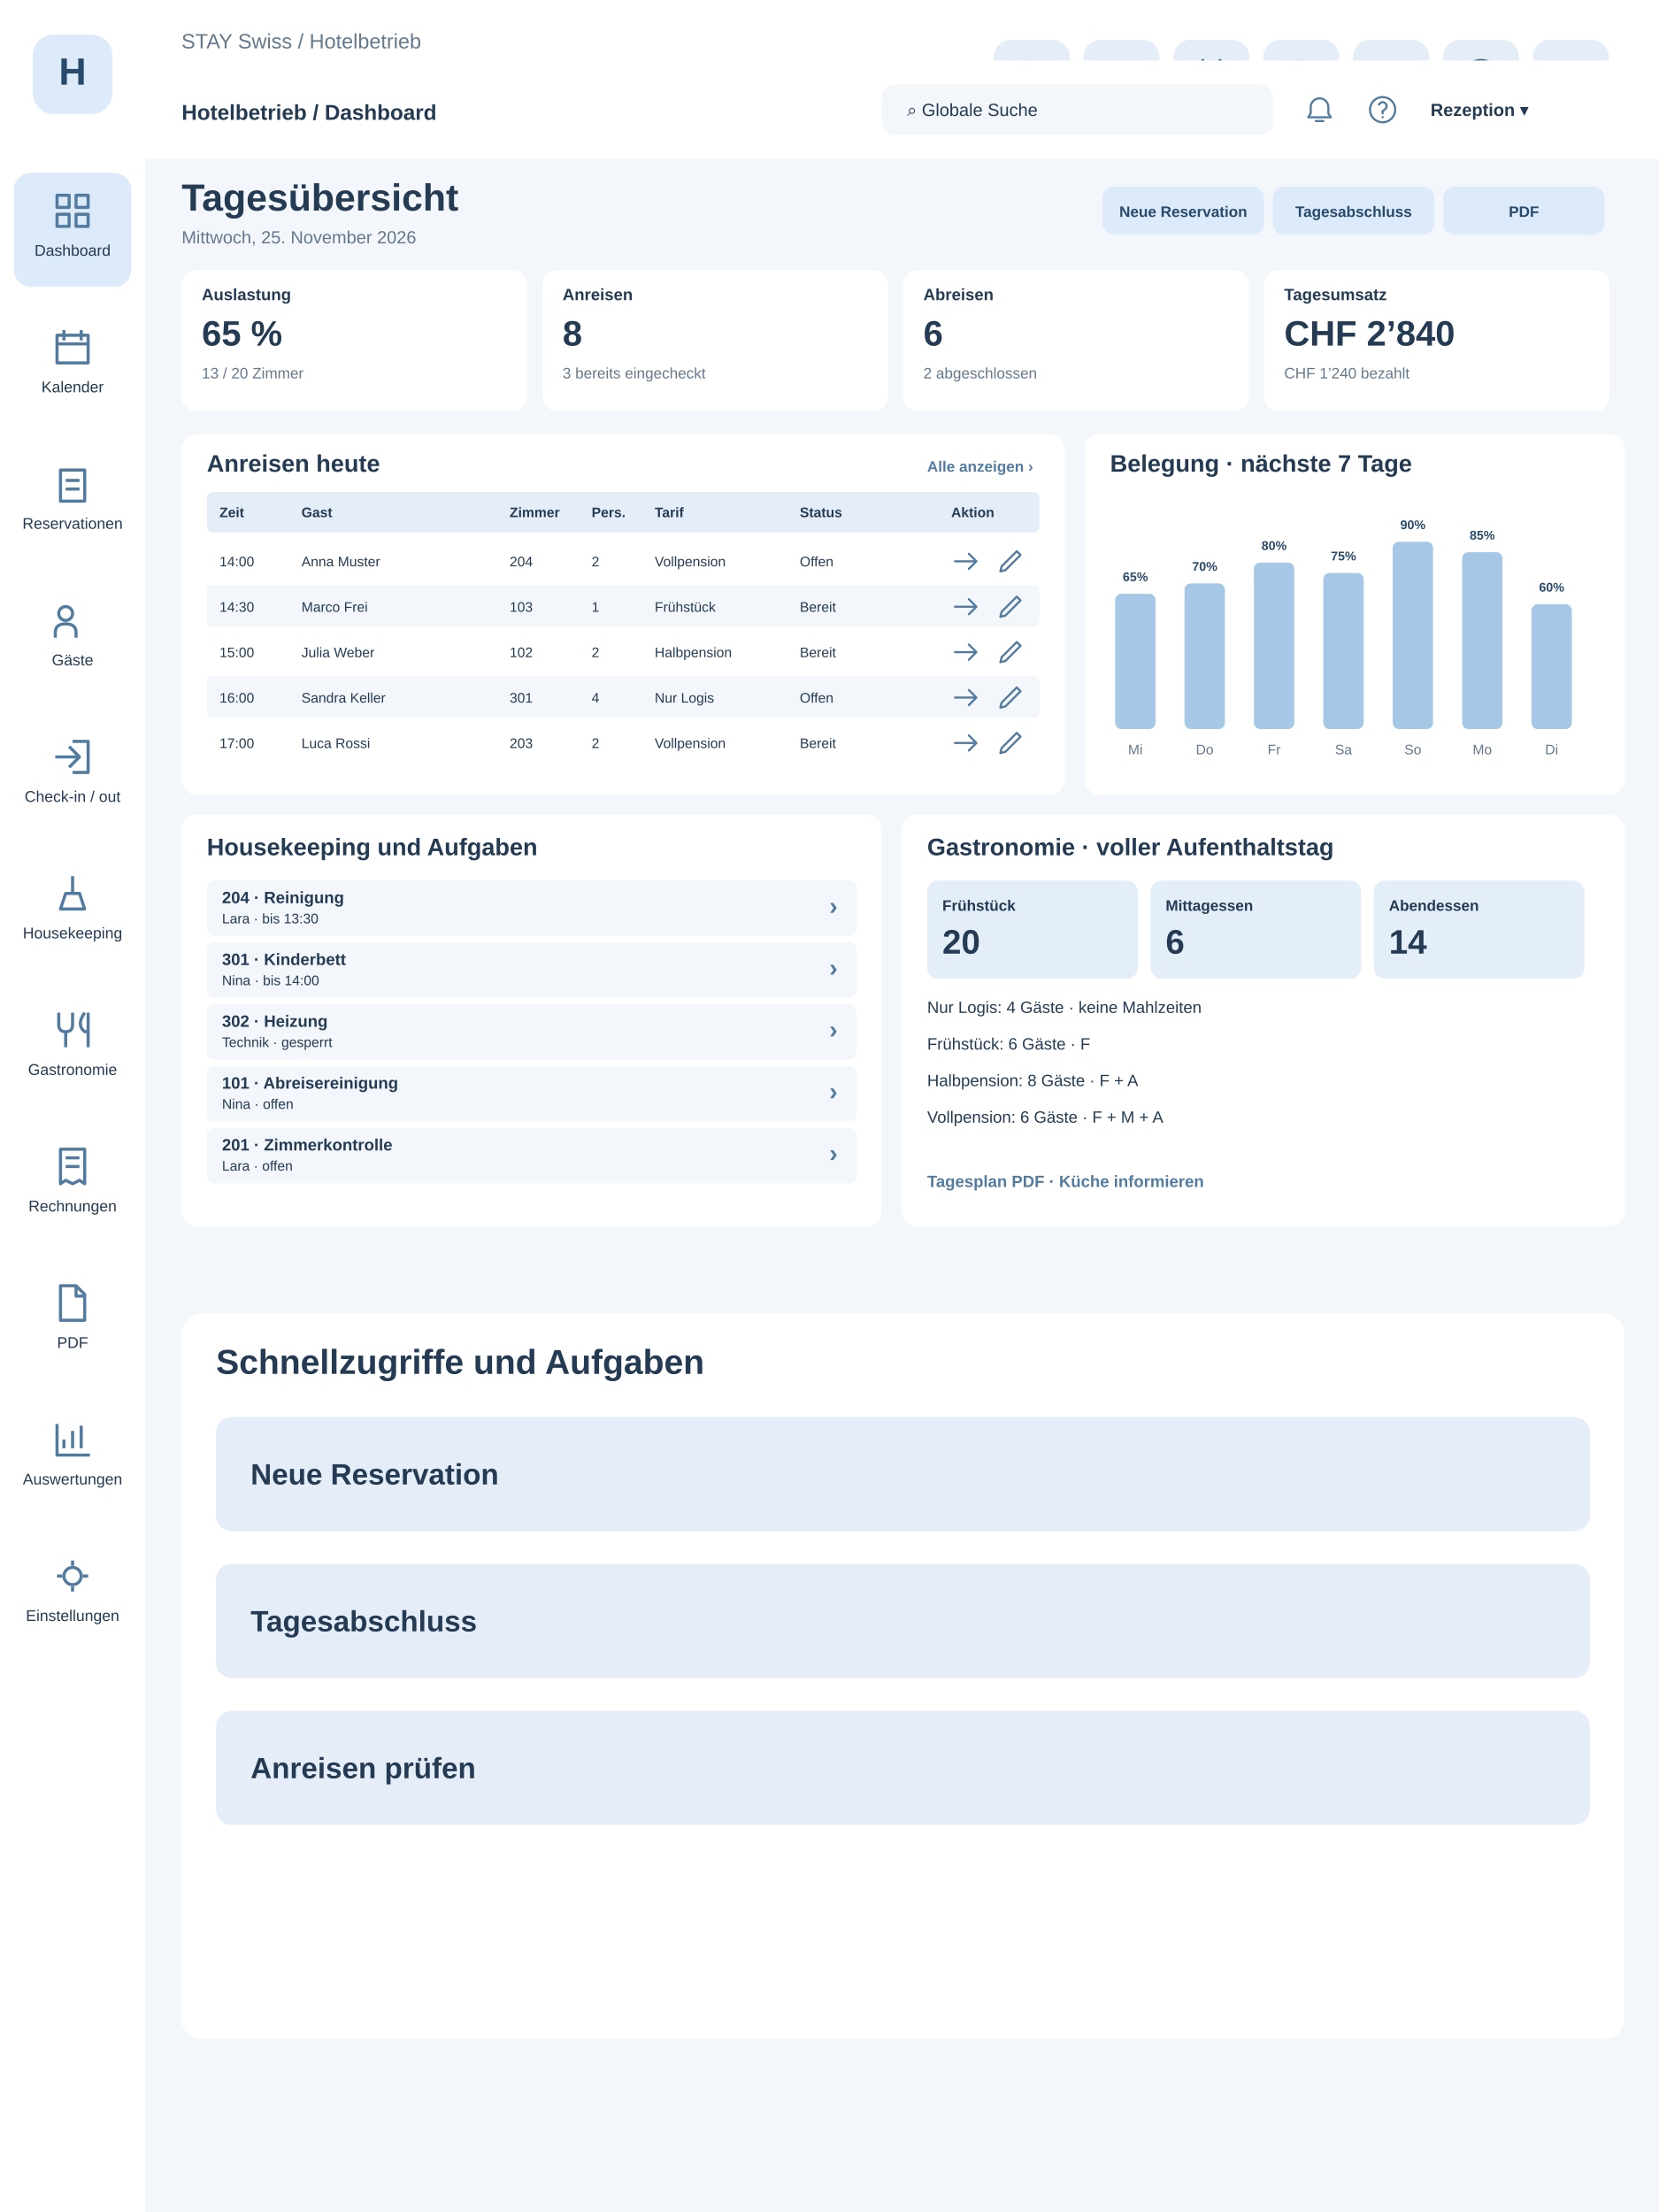
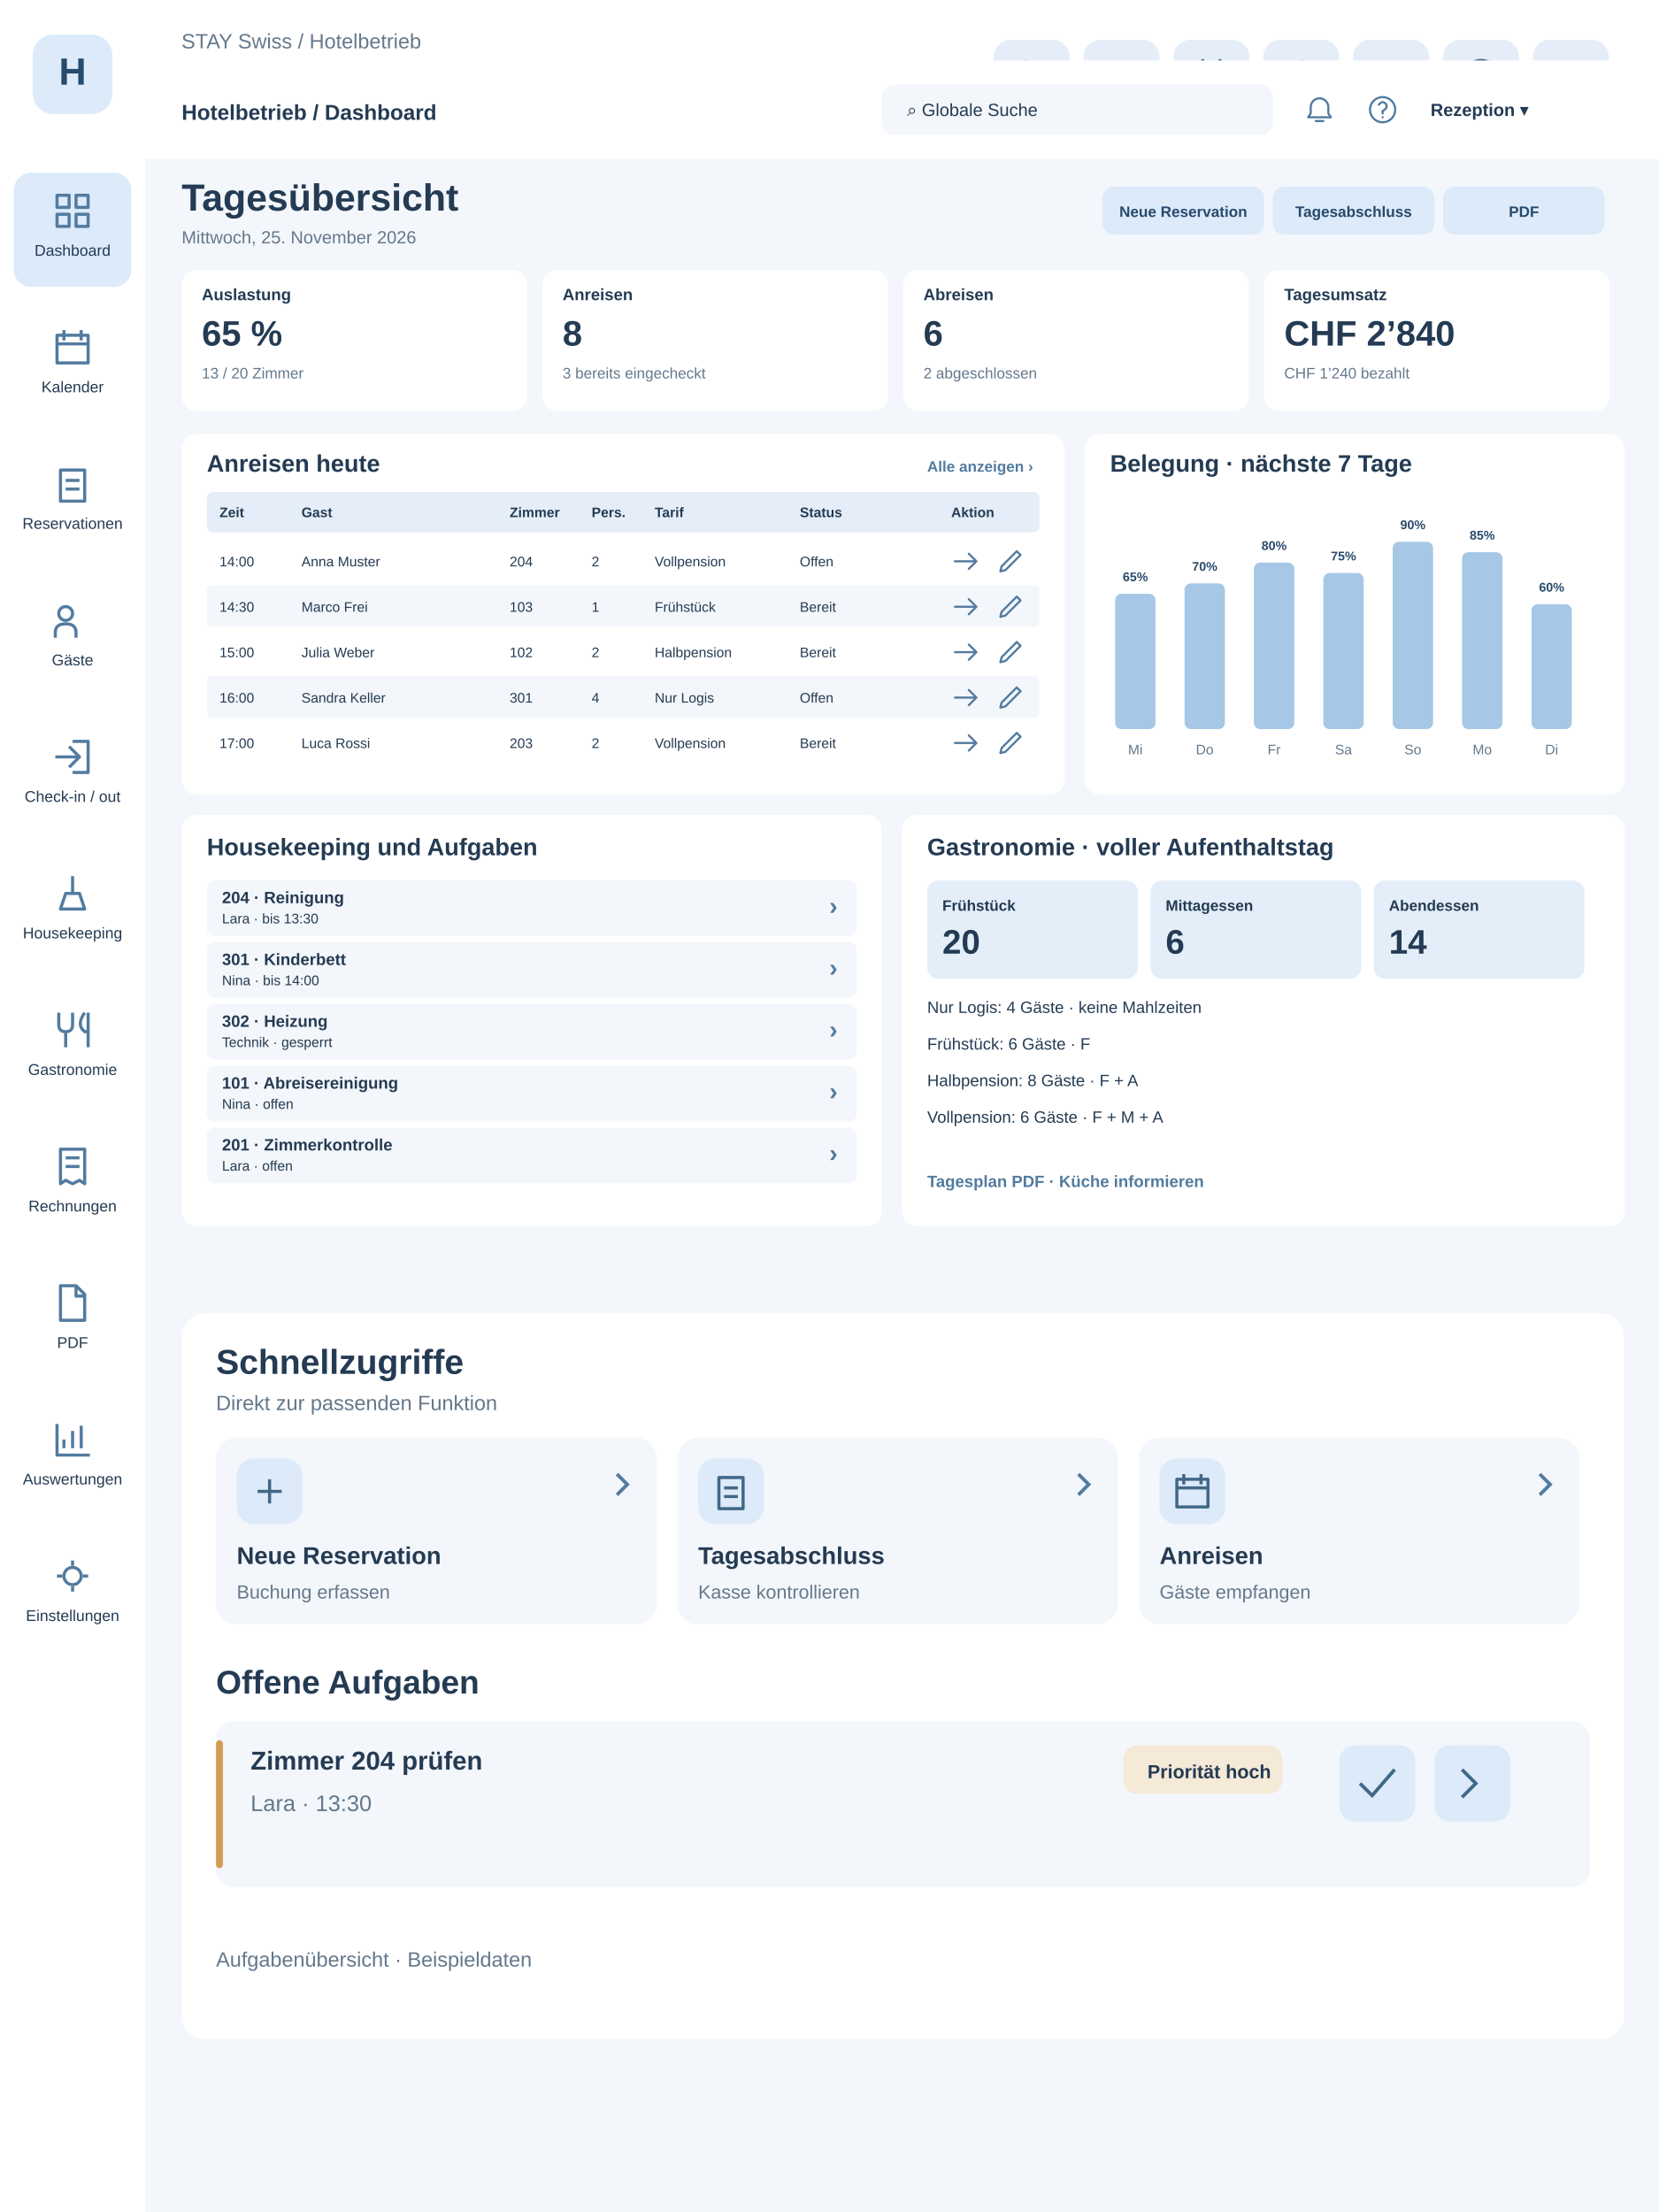
<svg xmlns="http://www.w3.org/2000/svg" width="960" height="1280" viewBox="0 0 960 1280">
  <style>.nav:hover rect,.quick:hover rect{fill:#c5dff4}</style>
  <rect width="960" height="1280" fill="#f3f6fa" />
  <rect width="84" height="1280" fill="#fff" />
  <rect x="19" y="20" width="46" height="46" rx="12" fill="#dceafa" />
  <text x="42" y="49" text-anchor="middle" font-family="Arial" font-weight="700" font-size="22" fill="#284a6b">H</text>
  <g class="nav" tabindex="0">
    <rect x="8" y="100" width="68" height="66" rx="10" fill="#dceafa" />
    <g transform="translate(30,110)" stroke="#527b9f" stroke-width="1.8" fill="none" stroke-linejoin="round">
      <path d="M3 3h7v7H3zM14 3h7v7h-7zM3 14h7v7H3zM14 14h7v7h-7z" />
    </g>
    <text x="42" y="148" text-anchor="middle" font-family="Arial" font-size="9" fill="#243b53">Dashboard</text>
  </g>
  <g class="nav" tabindex="0">
    <rect x="8" y="179" width="68" height="66" rx="10" fill="#fff" />
    <g transform="translate(30,189)" stroke="#527b9f" stroke-width="1.8" fill="none" stroke-linejoin="round">
      <path d="M3 5h18v16H3zM7 2v6M17 2v6M3 10h18" />
    </g>
    <text x="42" y="227" text-anchor="middle" font-family="Arial" font-size="9" fill="#243b53">Kalender</text>
  </g>
  <g class="nav" tabindex="0">
    <rect x="8" y="258" width="68" height="66" rx="10" fill="#fff" />
    <g transform="translate(30,268)" stroke="#527b9f" stroke-width="1.8" fill="none" stroke-linejoin="round">
      <path d="M5 4h14v18H5zM8 10h8M8 15h8" />
    </g>
    <text x="42" y="306" text-anchor="middle" font-family="Arial" font-size="9" fill="#243b53">Reservationen</text>
  </g>
  <g class="nav" tabindex="0">
    <rect x="8" y="337" width="68" height="66" rx="10" fill="#fff" />
    <g transform="translate(30,347)" stroke="#527b9f" stroke-width="1.8" fill="none" stroke-linejoin="round">
      <path d="M8 12a4 4 0 1 0 0-8a4 4 0 1 0 0 8M2 22v-3q0-5 6-5t6 5v3" />
    </g>
    <text x="42" y="385" text-anchor="middle" font-family="Arial" font-size="9" fill="#243b53">Gäste</text>
  </g>
  <g class="nav" tabindex="0">
    <rect x="8" y="416" width="68" height="66" rx="10" fill="#fff" />
    <g transform="translate(30,426)" stroke="#527b9f" stroke-width="1.8" fill="none" stroke-linejoin="round">
      <path d="M12 3h9v18h-9M2 12h14M10 6l6 6-6 6" />
    </g>
    <text x="42" y="464" text-anchor="middle" font-family="Arial" font-size="9" fill="#243b53">Check-in / out</text>
  </g>
  <g class="nav" tabindex="0">
    <rect x="8" y="495" width="68" height="66" rx="10" fill="#fff" />
    <g transform="translate(30,505)" stroke="#527b9f" stroke-width="1.8" fill="none" stroke-linejoin="round">
      <path d="M5 21h14l-3-9H8zM12 12V2" />
    </g>
    <text x="42" y="543" text-anchor="middle" font-family="Arial" font-size="9" fill="#243b53">Housekeeping</text>
  </g>
  <g class="nav" tabindex="0">
    <rect x="8" y="574" width="68" height="66" rx="10" fill="#fff" />
    <g transform="translate(30,584)" stroke="#527b9f" stroke-width="1.8" fill="none" stroke-linejoin="round">
      <path d="M4 2v7q0 4 4 4t4-4V2M8 13v9M19 2q-5 7 0 11h2M21 2v20" />
    </g>
    <text x="42" y="622" text-anchor="middle" font-family="Arial" font-size="9" fill="#243b53">Gastronomie</text>
  </g>
  <g class="nav" tabindex="0">
    <rect x="8" y="653" width="68" height="66" rx="10" fill="#fff" />
    <g transform="translate(30,663)" stroke="#527b9f" stroke-width="1.8" fill="none" stroke-linejoin="round">
      <path d="M5 2h14v20l-3-2-4 2-4-2-3 2zM8 7h8M8 12h8" />
    </g>
    <text x="42" y="701" text-anchor="middle" font-family="Arial" font-size="9" fill="#243b53">Rechnungen</text>
  </g>
  <g class="nav" tabindex="0">
    <rect x="8" y="732" width="68" height="66" rx="10" fill="#fff" />
    <g transform="translate(30,742)" stroke="#527b9f" stroke-width="1.8" fill="none" stroke-linejoin="round">
      <path d="M5 2h9l5 5v15H5zM14 2v6h5" />
    </g>
    <text x="42" y="780" text-anchor="middle" font-family="Arial" font-size="9" fill="#243b53">PDF</text>
  </g>
  <g class="nav" tabindex="0">
    <rect x="8" y="811" width="68" height="66" rx="10" fill="#fff" />
    <g transform="translate(30,821)" stroke="#527b9f" stroke-width="1.8" fill="none" stroke-linejoin="round">
      <path d="M3 3v18h19M7 17v-5M12 17V7M17 17V4" />
    </g>
    <text x="42" y="859" text-anchor="middle" font-family="Arial" font-size="9" fill="#243b53">Auswertungen</text>
  </g>
  <g class="nav" tabindex="0">
    <rect x="8" y="890" width="68" height="66" rx="10" fill="#fff" />
    <g transform="translate(30,900)" stroke="#527b9f" stroke-width="1.8" fill="none" stroke-linejoin="round">
      <path d="M12 3v3M12 18v3M3 12h3M18 12h3M12 7a5 5 0 1 0 0 10a5 5 0 1 0 0-10" />
    </g>
    <text x="42" y="938" text-anchor="middle" font-family="Arial" font-size="9" fill="#243b53">Einstellungen</text>
  </g>
  <rect x="84" width="876" height="92" fill="#fff" />
  <text x="105" y="28" font-family="Arial" font-size="12" fill="#64788c">STAY Swiss / Hotelbetrieb</text>
  <text x="105" y="58" font-family="Arial" font-size="23" font-weight="700" fill="#243b53">Dashboard</text>
  <g class="quick" tabindex="0">
    <rect x="575" y="23" width="44" height="44" rx="10" fill="#e5eef8" />
    <g transform="translate(585,33)" stroke="#416887" stroke-width="1.8" fill="none" stroke-linecap="round" stroke-linejoin="round">
      <path d="M14 14l6 6M15 9a6 6 0 1 0-12 0a6 6 0 1 0 12 0" />
    </g>
  </g>
  <g class="quick" tabindex="0">
    <rect x="627" y="23" width="44" height="44" rx="10" fill="#e5eef8" />
    <g transform="translate(637,33)" stroke="#416887" stroke-width="1.8" fill="none" stroke-linecap="round" stroke-linejoin="round">
      <path d="M12 5v14M5 12h14" />
    </g>
  </g>
  <g class="quick" tabindex="0">
    <rect x="679" y="23" width="44" height="44" rx="10" fill="#e5eef8" />
    <g transform="translate(689,33)" stroke="#416887" stroke-width="1.8" fill="none" stroke-linecap="round" stroke-linejoin="round">
      <path d="M3 5h18v16H3zM7 2v6M17 2v6M3 10h18" />
    </g>
  </g>
  <g class="quick" tabindex="0">
    <rect x="731" y="23" width="44" height="44" rx="10" fill="#e5eef8" />
    <g transform="translate(741,33)" stroke="#416887" stroke-width="1.8" fill="none" stroke-linecap="round" stroke-linejoin="round">
      <path d="M12 3a7 7 0 0 0-7 7v5l-2 3h18l-2-3v-5a7 7 0 0 0-7-7M9 21h6" />
    </g>
  </g>
  <g class="quick" tabindex="0">
    <rect x="783" y="23" width="44" height="44" rx="10" fill="#e5eef8" />
    <g transform="translate(793,33)" stroke="#416887" stroke-width="1.8" fill="none" stroke-linecap="round" stroke-linejoin="round">
      <path d="M4 4h16v16H4zM8 4v6h8V4" />
    </g>
  </g>
  <g class="quick" tabindex="0">
    <rect x="835" y="23" width="44" height="44" rx="10" fill="#e5eef8" />
    <g transform="translate(845,33)" stroke="#416887" stroke-width="1.8" fill="none" stroke-linecap="round" stroke-linejoin="round">
      <path d="M12 2a10 10 0 1 0 0 20a10 10 0 1 0 0-20M9 8q3-4 6 0q1 3-3 5v2M12 18h.1" />
    </g>
  </g>
  <g class="quick" tabindex="0">
    <rect x="887" y="23" width="44" height="44" rx="10" fill="#e5eef8" />
    <g transform="translate(897,33)" stroke="#416887" stroke-width="1.8" fill="none" stroke-linecap="round" stroke-linejoin="round">
      <path d="M8 12a4 4 0 1 0 0-8a4 4 0 1 0 0 8M2 22v-3q0-5 6-5t6 5v3" />
    </g>
  </g>
  <g transform="translate(-92,35) scale(.73)">
    <rect x="244" y="0" width="1196" height="78" fill="#fff" rx="0" />
    <text x="270" y="47" font-family="Arial,sans-serif" font-size="17" font-weight="700" fill="#243b53" text-anchor="start">Hotelbetrieb / Dashboard</text>
    <rect x="825" y="19" width="310" height="40" fill="#f3f6fa" rx="10" />
    <text x="845" y="44" font-family="Arial,sans-serif" font-size="14" font-weight="400" fill="#243b53" text-anchor="start">⌕  Globale Suche</text>
    <g transform="translate(1160,27)" fill="none" stroke="#527b9f" stroke-width="1.7" stroke-linecap="round" stroke-linejoin="round">
      <path d="M12 3a7 7 0 0 0-7 7v5l-2 3h18l-2-3v-5a7 7 0 0 0-7-7M9 21h6" />
    </g>
    <g transform="translate(1210,27)" fill="none" stroke="#527b9f" stroke-width="1.7" stroke-linecap="round" stroke-linejoin="round">
      <path d="M12 2a10 10 0 1 0 0 20a10 10 0 1 0 0-20M9 8q3-4 6 0q1 3-3 5v2M12 18h.1" />
    </g>
    <text x="1260" y="44" font-family="Arial,sans-serif" font-size="14" font-weight="700" fill="#243b53" text-anchor="start">Rezeption  ▾</text>
    <text x="270" y="119" font-family="Arial,sans-serif" font-size="30" font-weight="700" fill="#243b53" text-anchor="start">Tagesübersicht</text>
    <text x="270" y="145" font-family="Arial,sans-serif" font-size="14" font-weight="400" fill="#64788c" text-anchor="start">Mittwoch, 25. November 2026</text>
    <rect x="1000" y="100" width="128" height="38" fill="#dceafa" rx="9" />
    <text x="1064" y="124" font-family="Arial,sans-serif" font-size="12" font-weight="700" fill="#284a6b" text-anchor="middle">Neue Reservation</text>
    <rect x="1135" y="100" width="128" height="38" fill="#dceafa" rx="9" />
    <text x="1199" y="124" font-family="Arial,sans-serif" font-size="12" font-weight="700" fill="#284a6b" text-anchor="middle">Tagesabschluss</text>
    <rect x="1270" y="100" width="128" height="38" fill="#dceafa" rx="9" />
    <text x="1334" y="124" font-family="Arial,sans-serif" font-size="12" font-weight="700" fill="#284a6b" text-anchor="middle">PDF</text>
    <rect x="270" y="166" width="274" height="112" fill="#fff" rx="12" />
    <text x="286" y="190" font-family="Arial,sans-serif" font-size="13" font-weight="600" fill="#243b53" text-anchor="start">Auslastung</text>
    <text x="286" y="226" font-family="Arial,sans-serif" font-size="28" font-weight="700" fill="#243b53" text-anchor="start">65 %</text>
    <text x="286" y="252" font-family="Arial,sans-serif" font-size="12" font-weight="400" fill="#64788c" text-anchor="start">13 / 20 Zimmer</text>
    <rect x="556" y="166" width="274" height="112" fill="#fff" rx="12" />
    <text x="572" y="190" font-family="Arial,sans-serif" font-size="13" font-weight="600" fill="#243b53" text-anchor="start">Anreisen</text>
    <text x="572" y="226" font-family="Arial,sans-serif" font-size="28" font-weight="700" fill="#243b53" text-anchor="start">8</text>
    <text x="572" y="252" font-family="Arial,sans-serif" font-size="12" font-weight="400" fill="#64788c" text-anchor="start">3 bereits eingecheckt</text>
    <rect x="842" y="166" width="274" height="112" fill="#fff" rx="12" />
    <text x="858" y="190" font-family="Arial,sans-serif" font-size="13" font-weight="600" fill="#243b53" text-anchor="start">Abreisen</text>
    <text x="858" y="226" font-family="Arial,sans-serif" font-size="28" font-weight="700" fill="#243b53" text-anchor="start">6</text>
    <text x="858" y="252" font-family="Arial,sans-serif" font-size="12" font-weight="400" fill="#64788c" text-anchor="start">2 abgeschlossen</text>
    <rect x="1128" y="166" width="274" height="112" fill="#fff" rx="12" />
    <text x="1144" y="190" font-family="Arial,sans-serif" font-size="13" font-weight="600" fill="#243b53" text-anchor="start">Tagesumsatz</text>
    <text x="1144" y="226" font-family="Arial,sans-serif" font-size="28" font-weight="700" fill="#243b53" text-anchor="start">CHF 2’840</text>
    <text x="1144" y="252" font-family="Arial,sans-serif" font-size="12" font-weight="400" fill="#64788c" text-anchor="start">CHF 1’240 bezahlt</text>
    <rect x="270" y="296" width="700" height="286" fill="#fff" rx="12" />
    <text x="290" y="326" font-family="Arial,sans-serif" font-size="19" font-weight="700" fill="#243b53" text-anchor="start">Anreisen heute</text>
    <text x="945" y="326" font-family="Arial,sans-serif" font-size="12" font-weight="600" fill="#527b9f" text-anchor="end">Alle anzeigen ›</text>
    <rect x="290" y="342" width="660" height="32" fill="#e5eef8" rx="5" />
    <text x="300" y="362" font-family="Arial,sans-serif" font-size="11" font-weight="700" fill="#243b53" text-anchor="start">Zeit</text>
    <text x="365" y="362" font-family="Arial,sans-serif" font-size="11" font-weight="700" fill="#243b53" text-anchor="start">Gast</text>
    <text x="530" y="362" font-family="Arial,sans-serif" font-size="11" font-weight="700" fill="#243b53" text-anchor="start">Zimmer</text>
    <text x="595" y="362" font-family="Arial,sans-serif" font-size="11" font-weight="700" fill="#243b53" text-anchor="start">Pers.</text>
    <text x="645" y="362" font-family="Arial,sans-serif" font-size="11" font-weight="700" fill="#243b53" text-anchor="start">Tarif</text>
    <text x="760" y="362" font-family="Arial,sans-serif" font-size="11" font-weight="700" fill="#243b53" text-anchor="start">Status</text>
    <text x="880" y="362" font-family="Arial,sans-serif" font-size="11" font-weight="700" fill="#243b53" text-anchor="start">Aktion</text>
    <rect x="290" y="380" width="660" height="33" fill="#fff" rx="4" />
    <text x="300" y="401" font-family="Arial,sans-serif" font-size="11" font-weight="400" fill="#243b53" text-anchor="start">14:00</text>
    <text x="365" y="401" font-family="Arial,sans-serif" font-size="11" font-weight="400" fill="#243b53" text-anchor="start">Anna Muster</text>
    <text x="530" y="401" font-family="Arial,sans-serif" font-size="11" font-weight="400" fill="#243b53" text-anchor="start">204</text>
    <text x="595" y="401" font-family="Arial,sans-serif" font-size="11" font-weight="400" fill="#243b53" text-anchor="start">2</text>
    <text x="645" y="401" font-family="Arial,sans-serif" font-size="11" font-weight="400" fill="#243b53" text-anchor="start">Vollpension</text>
    <text x="760" y="401" font-family="Arial,sans-serif" font-size="11" font-weight="400" fill="#243b53" text-anchor="start">Offen</text>
    <g transform="translate(880,385)" fill="none" stroke="#527b9f" stroke-width="1.7" stroke-linecap="round" stroke-linejoin="round">
      <path d="M3 12h17M14 6l6 6-6 6" />
    </g>
    <g transform="translate(915,385)" fill="none" stroke="#527b9f" stroke-width="1.7" stroke-linecap="round" stroke-linejoin="round">
      <path d="M4 20l4-1 12-12-3-3L5 16z" />
    </g>
    <rect x="290" y="416" width="660" height="33" fill="#f3f6fa" rx="4" />
    <text x="300" y="437" font-family="Arial,sans-serif" font-size="11" font-weight="400" fill="#243b53" text-anchor="start">14:30</text>
    <text x="365" y="437" font-family="Arial,sans-serif" font-size="11" font-weight="400" fill="#243b53" text-anchor="start">Marco Frei</text>
    <text x="530" y="437" font-family="Arial,sans-serif" font-size="11" font-weight="400" fill="#243b53" text-anchor="start">103</text>
    <text x="595" y="437" font-family="Arial,sans-serif" font-size="11" font-weight="400" fill="#243b53" text-anchor="start">1</text>
    <text x="645" y="437" font-family="Arial,sans-serif" font-size="11" font-weight="400" fill="#243b53" text-anchor="start">Frühstück</text>
    <text x="760" y="437" font-family="Arial,sans-serif" font-size="11" font-weight="400" fill="#243b53" text-anchor="start">Bereit</text>
    <g transform="translate(880,421)" fill="none" stroke="#527b9f" stroke-width="1.7" stroke-linecap="round" stroke-linejoin="round">
      <path d="M3 12h17M14 6l6 6-6 6" />
    </g>
    <g transform="translate(915,421)" fill="none" stroke="#527b9f" stroke-width="1.7" stroke-linecap="round" stroke-linejoin="round">
      <path d="M4 20l4-1 12-12-3-3L5 16z" />
    </g>
    <rect x="290" y="452" width="660" height="33" fill="#fff" rx="4" />
    <text x="300" y="473" font-family="Arial,sans-serif" font-size="11" font-weight="400" fill="#243b53" text-anchor="start">15:00</text>
    <text x="365" y="473" font-family="Arial,sans-serif" font-size="11" font-weight="400" fill="#243b53" text-anchor="start">Julia Weber</text>
    <text x="530" y="473" font-family="Arial,sans-serif" font-size="11" font-weight="400" fill="#243b53" text-anchor="start">102</text>
    <text x="595" y="473" font-family="Arial,sans-serif" font-size="11" font-weight="400" fill="#243b53" text-anchor="start">2</text>
    <text x="645" y="473" font-family="Arial,sans-serif" font-size="11" font-weight="400" fill="#243b53" text-anchor="start">Halbpension</text>
    <text x="760" y="473" font-family="Arial,sans-serif" font-size="11" font-weight="400" fill="#243b53" text-anchor="start">Bereit</text>
    <g transform="translate(880,457)" fill="none" stroke="#527b9f" stroke-width="1.7" stroke-linecap="round" stroke-linejoin="round">
      <path d="M3 12h17M14 6l6 6-6 6" />
    </g>
    <g transform="translate(915,457)" fill="none" stroke="#527b9f" stroke-width="1.7" stroke-linecap="round" stroke-linejoin="round">
      <path d="M4 20l4-1 12-12-3-3L5 16z" />
    </g>
    <rect x="290" y="488" width="660" height="33" fill="#f3f6fa" rx="4" />
    <text x="300" y="509" font-family="Arial,sans-serif" font-size="11" font-weight="400" fill="#243b53" text-anchor="start">16:00</text>
    <text x="365" y="509" font-family="Arial,sans-serif" font-size="11" font-weight="400" fill="#243b53" text-anchor="start">Sandra Keller</text>
    <text x="530" y="509" font-family="Arial,sans-serif" font-size="11" font-weight="400" fill="#243b53" text-anchor="start">301</text>
    <text x="595" y="509" font-family="Arial,sans-serif" font-size="11" font-weight="400" fill="#243b53" text-anchor="start">4</text>
    <text x="645" y="509" font-family="Arial,sans-serif" font-size="11" font-weight="400" fill="#243b53" text-anchor="start">Nur Logis</text>
    <text x="760" y="509" font-family="Arial,sans-serif" font-size="11" font-weight="400" fill="#243b53" text-anchor="start">Offen</text>
    <g transform="translate(880,493)" fill="none" stroke="#527b9f" stroke-width="1.7" stroke-linecap="round" stroke-linejoin="round">
      <path d="M3 12h17M14 6l6 6-6 6" />
    </g>
    <g transform="translate(915,493)" fill="none" stroke="#527b9f" stroke-width="1.7" stroke-linecap="round" stroke-linejoin="round">
      <path d="M4 20l4-1 12-12-3-3L5 16z" />
    </g>
    <rect x="290" y="524" width="660" height="33" fill="#fff" rx="4" />
    <text x="300" y="545" font-family="Arial,sans-serif" font-size="11" font-weight="400" fill="#243b53" text-anchor="start">17:00</text>
    <text x="365" y="545" font-family="Arial,sans-serif" font-size="11" font-weight="400" fill="#243b53" text-anchor="start">Luca Rossi</text>
    <text x="530" y="545" font-family="Arial,sans-serif" font-size="11" font-weight="400" fill="#243b53" text-anchor="start">203</text>
    <text x="595" y="545" font-family="Arial,sans-serif" font-size="11" font-weight="400" fill="#243b53" text-anchor="start">2</text>
    <text x="645" y="545" font-family="Arial,sans-serif" font-size="11" font-weight="400" fill="#243b53" text-anchor="start">Vollpension</text>
    <text x="760" y="545" font-family="Arial,sans-serif" font-size="11" font-weight="400" fill="#243b53" text-anchor="start">Bereit</text>
    <g transform="translate(880,529)" fill="none" stroke="#527b9f" stroke-width="1.7" stroke-linecap="round" stroke-linejoin="round">
      <path d="M3 12h17M14 6l6 6-6 6" />
    </g>
    <g transform="translate(915,529)" fill="none" stroke="#527b9f" stroke-width="1.7" stroke-linecap="round" stroke-linejoin="round">
      <path d="M4 20l4-1 12-12-3-3L5 16z" />
    </g>
    <rect x="986" y="296" width="428" height="286" fill="#fff" rx="12" />
    <text x="1006" y="326" font-family="Arial,sans-serif" font-size="19" font-weight="700" fill="#243b53" text-anchor="start">Belegung · nächste 7 Tage</text>
    <rect x="1010" y="422.75" width="32" height="107.25" fill="#a6c8e6" rx="5" />
    <text x="1026" y="412.75" font-family="Arial,sans-serif" font-size="10" font-weight="600" fill="#284a6b" text-anchor="middle">65%</text>
    <text x="1026" y="550" font-family="Arial,sans-serif" font-size="11" font-weight="400" fill="#64788c" text-anchor="middle">Mi</text>
    <rect x="1065" y="414.5" width="32" height="115.5" fill="#a6c8e6" rx="5" />
    <text x="1081" y="404.5" font-family="Arial,sans-serif" font-size="10" font-weight="600" fill="#284a6b" text-anchor="middle">70%</text>
    <text x="1081" y="550" font-family="Arial,sans-serif" font-size="11" font-weight="400" fill="#64788c" text-anchor="middle">Do</text>
    <rect x="1120" y="398" width="32" height="132" fill="#a6c8e6" rx="5" />
    <text x="1136" y="388" font-family="Arial,sans-serif" font-size="10" font-weight="600" fill="#284a6b" text-anchor="middle">80%</text>
    <text x="1136" y="550" font-family="Arial,sans-serif" font-size="11" font-weight="400" fill="#64788c" text-anchor="middle">Fr</text>
    <rect x="1175" y="406.25" width="32" height="123.75" fill="#a6c8e6" rx="5" />
    <text x="1191" y="396.25" font-family="Arial,sans-serif" font-size="10" font-weight="600" fill="#284a6b" text-anchor="middle">75%</text>
    <text x="1191" y="550" font-family="Arial,sans-serif" font-size="11" font-weight="400" fill="#64788c" text-anchor="middle">Sa</text>
    <rect x="1230" y="381.5" width="32" height="148.5" fill="#a6c8e6" rx="5" />
    <text x="1246" y="371.5" font-family="Arial,sans-serif" font-size="10" font-weight="600" fill="#284a6b" text-anchor="middle">90%</text>
    <text x="1246" y="550" font-family="Arial,sans-serif" font-size="11" font-weight="400" fill="#64788c" text-anchor="middle">So</text>
    <rect x="1285" y="389.75" width="32" height="140.25" fill="#a6c8e6" rx="5" />
    <text x="1301" y="379.75" font-family="Arial,sans-serif" font-size="10" font-weight="600" fill="#284a6b" text-anchor="middle">85%</text>
    <text x="1301" y="550" font-family="Arial,sans-serif" font-size="11" font-weight="400" fill="#64788c" text-anchor="middle">Mo</text>
    <rect x="1340" y="431" width="32" height="99" fill="#a6c8e6" rx="5" />
    <text x="1356" y="421" font-family="Arial,sans-serif" font-size="10" font-weight="600" fill="#284a6b" text-anchor="middle">60%</text>
    <text x="1356" y="550" font-family="Arial,sans-serif" font-size="11" font-weight="400" fill="#64788c" text-anchor="middle">Di</text>
    <rect x="270" y="598" width="555" height="326" fill="#fff" rx="12" />
    <text x="290" y="630" font-family="Arial,sans-serif" font-size="19" font-weight="700" fill="#243b53" text-anchor="start">Housekeeping und Aufgaben</text>
    <rect x="290" y="650" width="515" height="44" fill="#f3f6fa" rx="6" />
    <text x="302" y="668" font-family="Arial,sans-serif" font-size="13" font-weight="700" fill="#243b53" text-anchor="start">204 · Reinigung</text>
    <text x="302" y="684" font-family="Arial,sans-serif" font-size="11" font-weight="400" fill="#243b53" text-anchor="start">Lara · bis 13:30</text>
    <text x="790" y="677" font-family="Arial,sans-serif" font-size="20" font-weight="600" fill="#527b9f" text-anchor="end">›</text>
    <rect x="290" y="699" width="515" height="44" fill="#f3f6fa" rx="6" />
    <text x="302" y="717" font-family="Arial,sans-serif" font-size="13" font-weight="700" fill="#243b53" text-anchor="start">301 · Kinderbett</text>
    <text x="302" y="733" font-family="Arial,sans-serif" font-size="11" font-weight="400" fill="#243b53" text-anchor="start">Nina · bis 14:00</text>
    <text x="790" y="726" font-family="Arial,sans-serif" font-size="20" font-weight="600" fill="#527b9f" text-anchor="end">›</text>
    <rect x="290" y="748" width="515" height="44" fill="#f3f6fa" rx="6" />
    <text x="302" y="766" font-family="Arial,sans-serif" font-size="13" font-weight="700" fill="#243b53" text-anchor="start">302 · Heizung</text>
    <text x="302" y="782" font-family="Arial,sans-serif" font-size="11" font-weight="400" fill="#243b53" text-anchor="start">Technik · gesperrt</text>
    <text x="790" y="775" font-family="Arial,sans-serif" font-size="20" font-weight="600" fill="#527b9f" text-anchor="end">›</text>
    <rect x="290" y="797" width="515" height="44" fill="#f3f6fa" rx="6" />
    <text x="302" y="815" font-family="Arial,sans-serif" font-size="13" font-weight="700" fill="#243b53" text-anchor="start">101 · Abreisereinigung</text>
    <text x="302" y="831" font-family="Arial,sans-serif" font-size="11" font-weight="400" fill="#243b53" text-anchor="start">Nina · offen</text>
    <text x="790" y="824" font-family="Arial,sans-serif" font-size="20" font-weight="600" fill="#527b9f" text-anchor="end">›</text>
    <rect x="290" y="846" width="515" height="44" fill="#f3f6fa" rx="6" />
    <text x="302" y="864" font-family="Arial,sans-serif" font-size="13" font-weight="700" fill="#243b53" text-anchor="start">201 · Zimmerkontrolle</text>
    <text x="302" y="880" font-family="Arial,sans-serif" font-size="11" font-weight="400" fill="#243b53" text-anchor="start">Lara · offen</text>
    <text x="790" y="873" font-family="Arial,sans-serif" font-size="20" font-weight="600" fill="#527b9f" text-anchor="end">›</text>
    <rect x="841" y="598" width="573" height="326" fill="#fff" rx="12" />
    <text x="861" y="630" font-family="Arial,sans-serif" font-size="19" font-weight="700" fill="#243b53" text-anchor="start">Gastronomie · voller Aufenthaltstag</text>
    <rect x="861" y="650" width="167" height="78" fill="#e3eef8" rx="9" />
    <text x="873" y="674" font-family="Arial,sans-serif" font-size="12" font-weight="600" fill="#243b53" text-anchor="start">Frühstück</text>
    <text x="873" y="708" font-family="Arial,sans-serif" font-size="27" font-weight="700" fill="#243b53" text-anchor="start">20</text>
    <rect x="1038" y="650" width="167" height="78" fill="#e3eef8" rx="9" />
    <text x="1050" y="674" font-family="Arial,sans-serif" font-size="12" font-weight="600" fill="#243b53" text-anchor="start">Mittagessen</text>
    <text x="1050" y="708" font-family="Arial,sans-serif" font-size="27" font-weight="700" fill="#243b53" text-anchor="start">6</text>
    <rect x="1215" y="650" width="167" height="78" fill="#e3eef8" rx="9" />
    <text x="1227" y="674" font-family="Arial,sans-serif" font-size="12" font-weight="600" fill="#243b53" text-anchor="start">Abendessen</text>
    <text x="1227" y="708" font-family="Arial,sans-serif" font-size="27" font-weight="700" fill="#243b53" text-anchor="start">14</text>
    <text x="861" y="755" font-family="Arial,sans-serif" font-size="13" font-weight="400" fill="#243b53" text-anchor="start">Nur Logis: 4 Gäste · keine Mahlzeiten</text>
    <text x="861" y="784" font-family="Arial,sans-serif" font-size="13" font-weight="400" fill="#243b53" text-anchor="start">Frühstück: 6 Gäste · F</text>
    <text x="861" y="813" font-family="Arial,sans-serif" font-size="13" font-weight="400" fill="#243b53" text-anchor="start">Halbpension: 8 Gäste · F + A</text>
    <text x="861" y="842" font-family="Arial,sans-serif" font-size="13" font-weight="400" fill="#243b53" text-anchor="start">Vollpension: 6 Gäste · F + M + A</text>
    <text x="861" y="893" font-family="Arial,sans-serif" font-size="13" font-weight="700" fill="#527b9f" text-anchor="start">Tagesplan PDF   ·   Küche informieren</text>
  </g>
-   <rect x="105" y="760" width="835" height="420" rx="12" fill="#fff" />
-   <text x="125" y="795" font-family="Arial" font-size="20" font-weight="700" fill="#243b53">Schnellzugriffe und Aufgaben</text>
-   <rect x="125" y="820" width="795" height="66" rx="9" fill="#e5eef8" />
-   <text x="145" y="859" font-family="Arial" font-size="17" font-weight="600" fill="#243b53">Neue Reservation</text>
-   <rect x="125" y="905" width="795" height="66" rx="9" fill="#e5eef8" />
-   <text x="145" y="944" font-family="Arial" font-size="17" font-weight="600" fill="#243b53">Tagesabschluss</text>
-   <rect x="125" y="990" width="795" height="66" rx="9" fill="#e5eef8" />
-   <text x="145" y="1029" font-family="Arial" font-size="17" font-weight="600" fill="#243b53">Anreisen prüfen</text>
+   <rect x="105" y="760" width="835" height="420" rx="14" fill="#fff" />
+   <text x="125" y="795" font-family="Arial" font-size="20" font-weight="700" fill="#243b53">Schnellzugriffe</text>
+   <text x="125" y="816" font-family="Arial" font-size="12" font-weight="400" fill="#64788c">Direkt zur passenden Funktion</text>
+   <g tabindex="0" class="quick">
+     <rect x="125" y="832" width="255" height="108" rx="12" fill="#f3f6fa" />
+     <rect x="137" y="844" width="38" height="38" rx="10" fill="#dceafa" />
+     <g transform="translate(144,851)" stroke="#416887" stroke-width="1.8" fill="none" stroke-linejoin="round">
+       <path d="M12 5v14M5 12h14" />
+     </g>
+     <text x="137" y="905" font-family="Arial" font-size="14" font-weight="700" fill="#243b53">Neue Reservation</text>
+     <text x="137" y="925" font-family="Arial" font-size="11" font-weight="400" fill="#64788c">Buchung erfassen</text>
+     <path d="M357 853l6 6-6 6" stroke="#527b9f" fill="none" stroke-width="2" />
+   </g>
+   <g tabindex="0" class="quick">
+     <rect x="392" y="832" width="255" height="108" rx="12" fill="#f3f6fa" />
+     <rect x="404" y="844" width="38" height="38" rx="10" fill="#dceafa" />
+     <g transform="translate(411,851)" stroke="#416887" stroke-width="1.8" fill="none" stroke-linejoin="round">
+       <path d="M5 4h14v18H5zM8 10h8M8 15h8" />
+     </g>
+     <text x="404" y="905" font-family="Arial" font-size="14" font-weight="700" fill="#243b53">Tagesabschluss</text>
+     <text x="404" y="925" font-family="Arial" font-size="11" font-weight="400" fill="#64788c">Kasse kontrollieren</text>
+     <path d="M624 853l6 6-6 6" stroke="#527b9f" fill="none" stroke-width="2" />
+   </g>
+   <g tabindex="0" class="quick">
+     <rect x="659" y="832" width="255" height="108" rx="12" fill="#f3f6fa" />
+     <rect x="671" y="844" width="38" height="38" rx="10" fill="#dceafa" />
+     <g transform="translate(678,851)" stroke="#416887" stroke-width="1.8" fill="none" stroke-linejoin="round">
+       <path d="M3 5h18v16H3zM7 2v6M17 2v6M3 10h18" />
+     </g>
+     <text x="671" y="905" font-family="Arial" font-size="14" font-weight="700" fill="#243b53">Anreisen</text>
+     <text x="671" y="925" font-family="Arial" font-size="11" font-weight="400" fill="#64788c">Gäste empfangen</text>
+     <path d="M891 853l6 6-6 6" stroke="#527b9f" fill="none" stroke-width="2" />
+   </g>
+   <text x="125" y="980" font-family="Arial" font-size="19" font-weight="700" fill="#243b53">Offene Aufgaben</text>
+   <rect x="125" y="996" width="795" height="96" rx="10" fill="#f3f6fa" />
+   <rect x="125" y="1007" width="4" height="74" rx="2" fill="#d39b55" />
+   <text x="145" y="1024" font-family="Arial" font-size="15" font-weight="700" fill="#243b53">Zimmer 204 prüfen</text>
+   <text x="145" y="1048" font-family="Arial" font-size="13" font-weight="400" fill="#64788c">Lara · 13:30</text>
+   <rect x="650" y="1010" width="92" height="28" rx="8" fill="#f5e9d7" />
+   <text x="664" y="1029" font-family="Arial" font-size="11" font-weight="600" fill="#243b53">Priorität hoch</text>
+   <g tabindex="0">
+     <rect x="775" y="1010" width="44" height="44" rx="9" fill="#dceafa" />
+     <path d="M787 1032l7 7 13-15" stroke="#416887" fill="none" stroke-width="2" />
+   </g>
+   <g tabindex="0">
+     <rect x="830" y="1010" width="44" height="44" rx="9" fill="#dceafa" />
+     <path d="M846 1024l8 8-8 8" stroke="#416887" fill="none" stroke-width="2" />
+   </g>
+   <text x="125" y="1138" font-family="Arial" font-size="12" font-weight="400" fill="#64788c">Aufgabenübersicht · Beispieldaten</text>
</svg>
